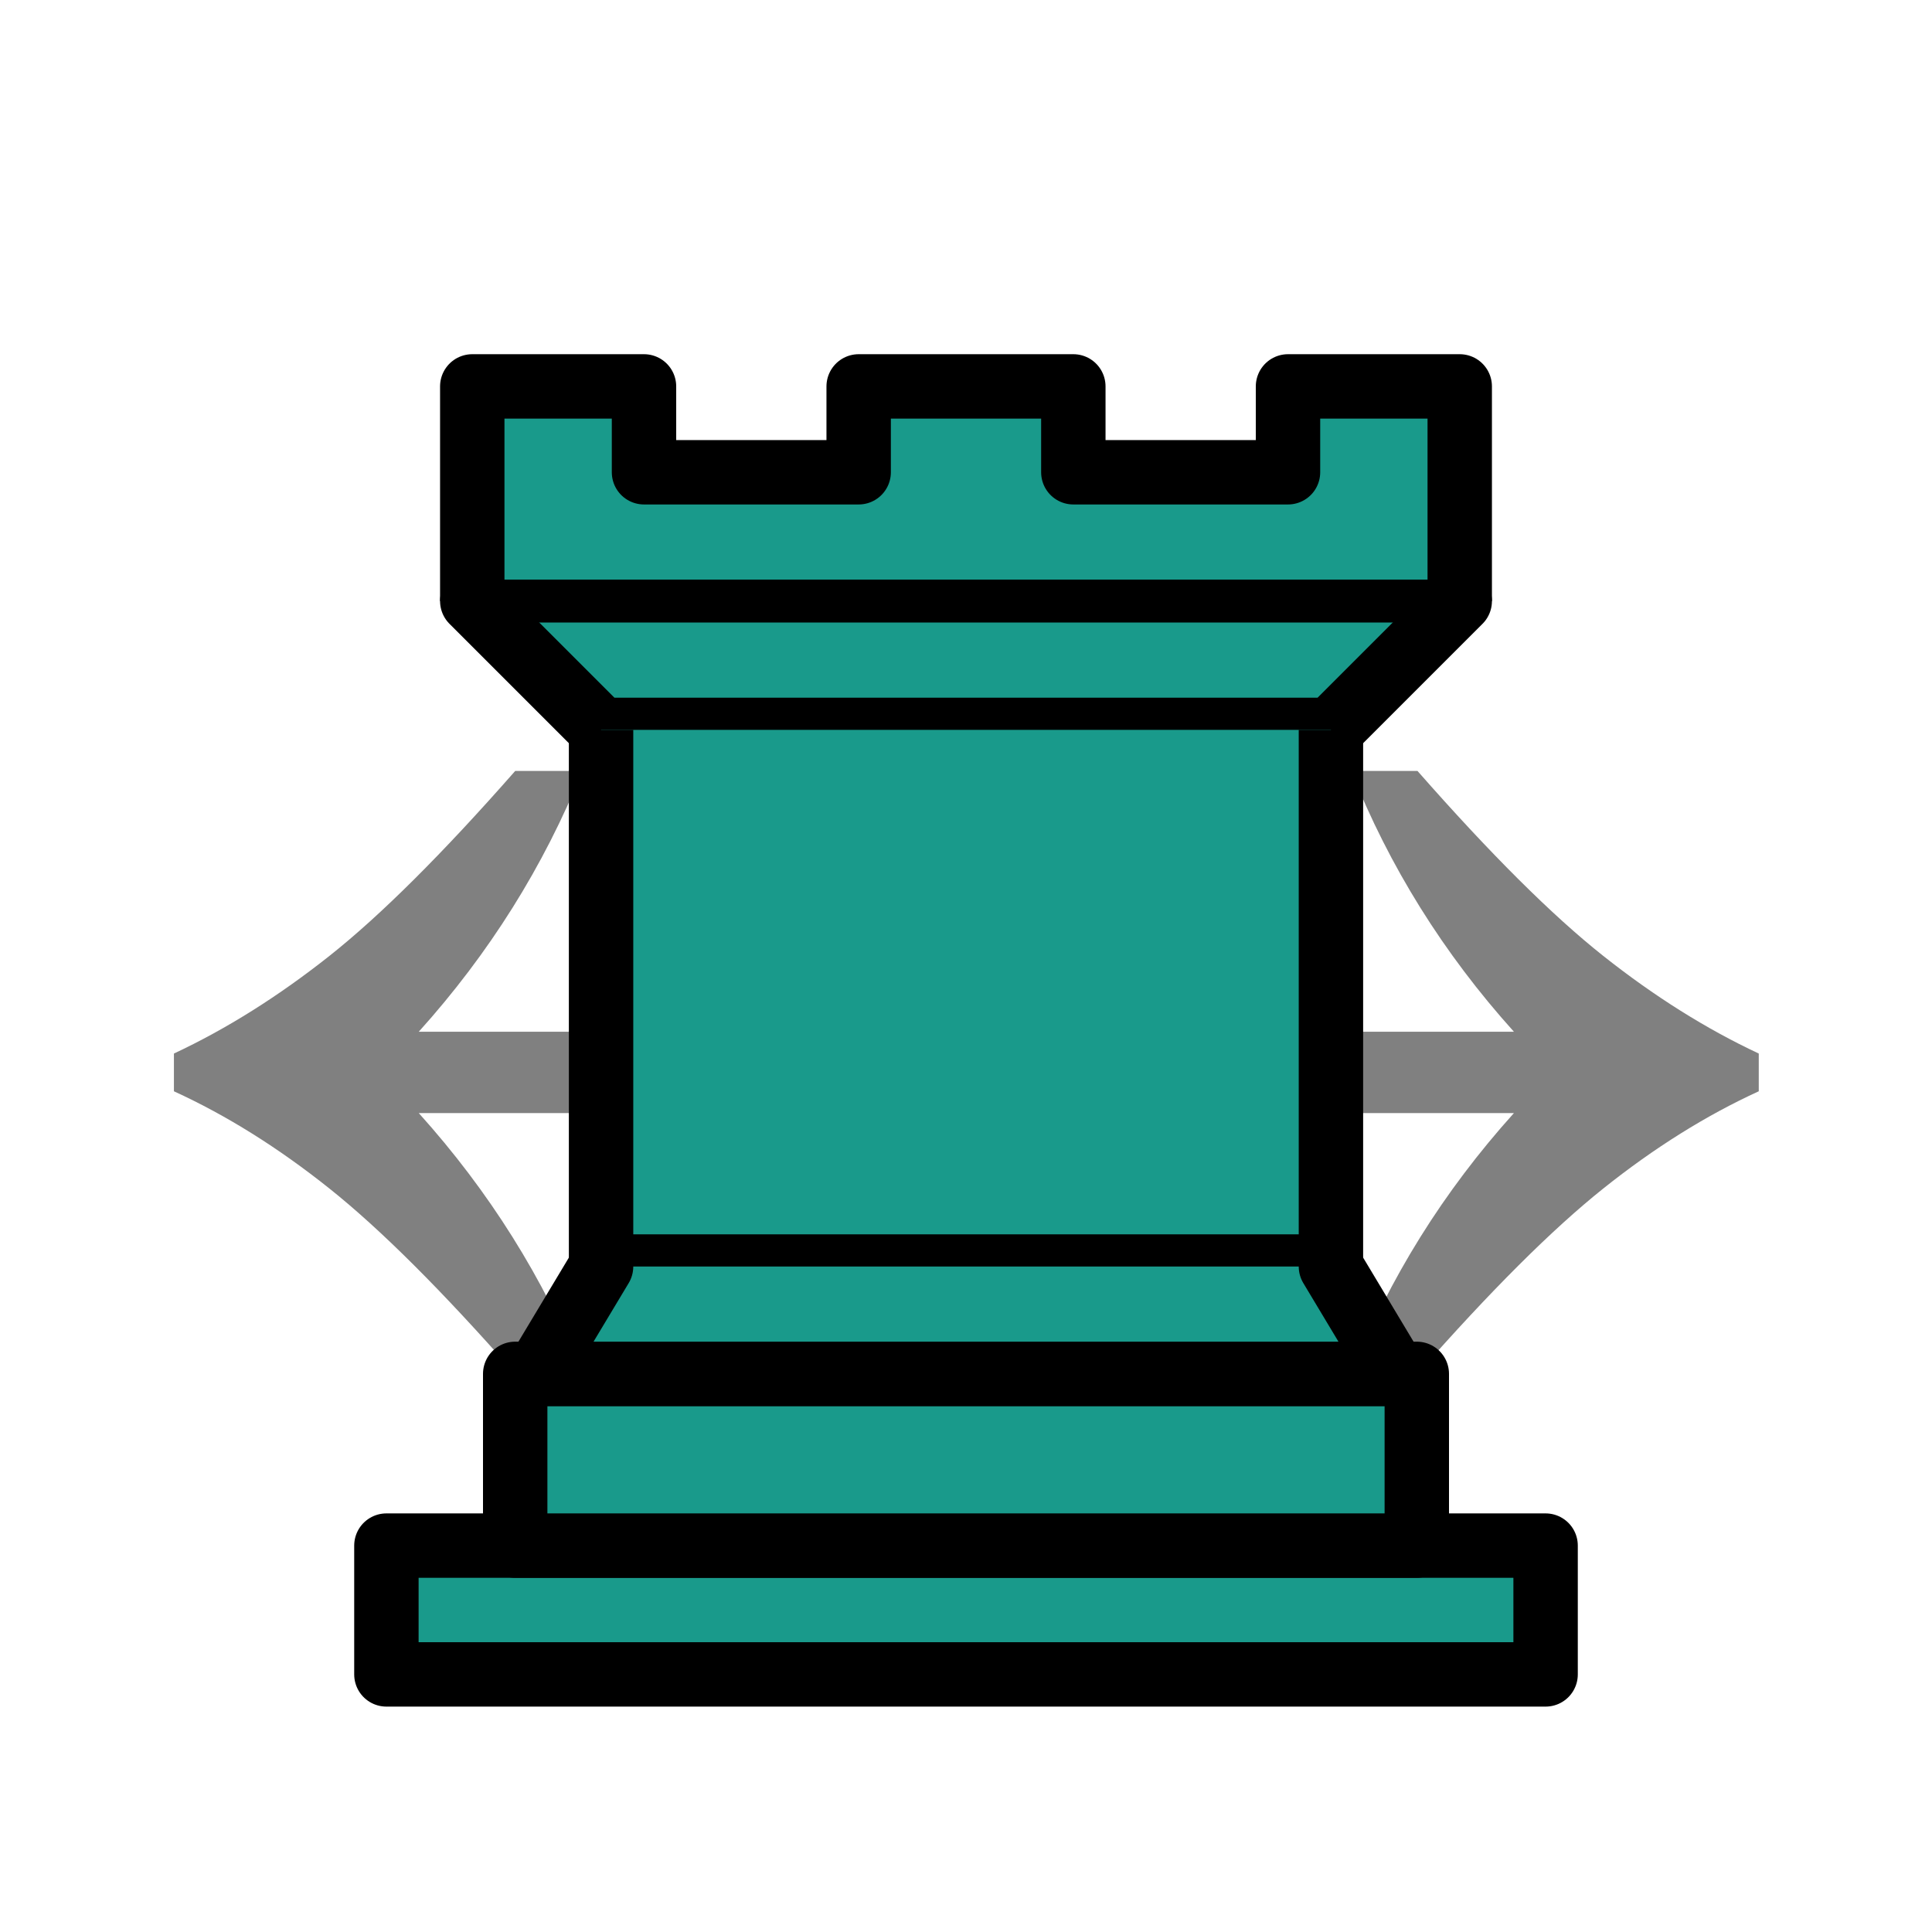
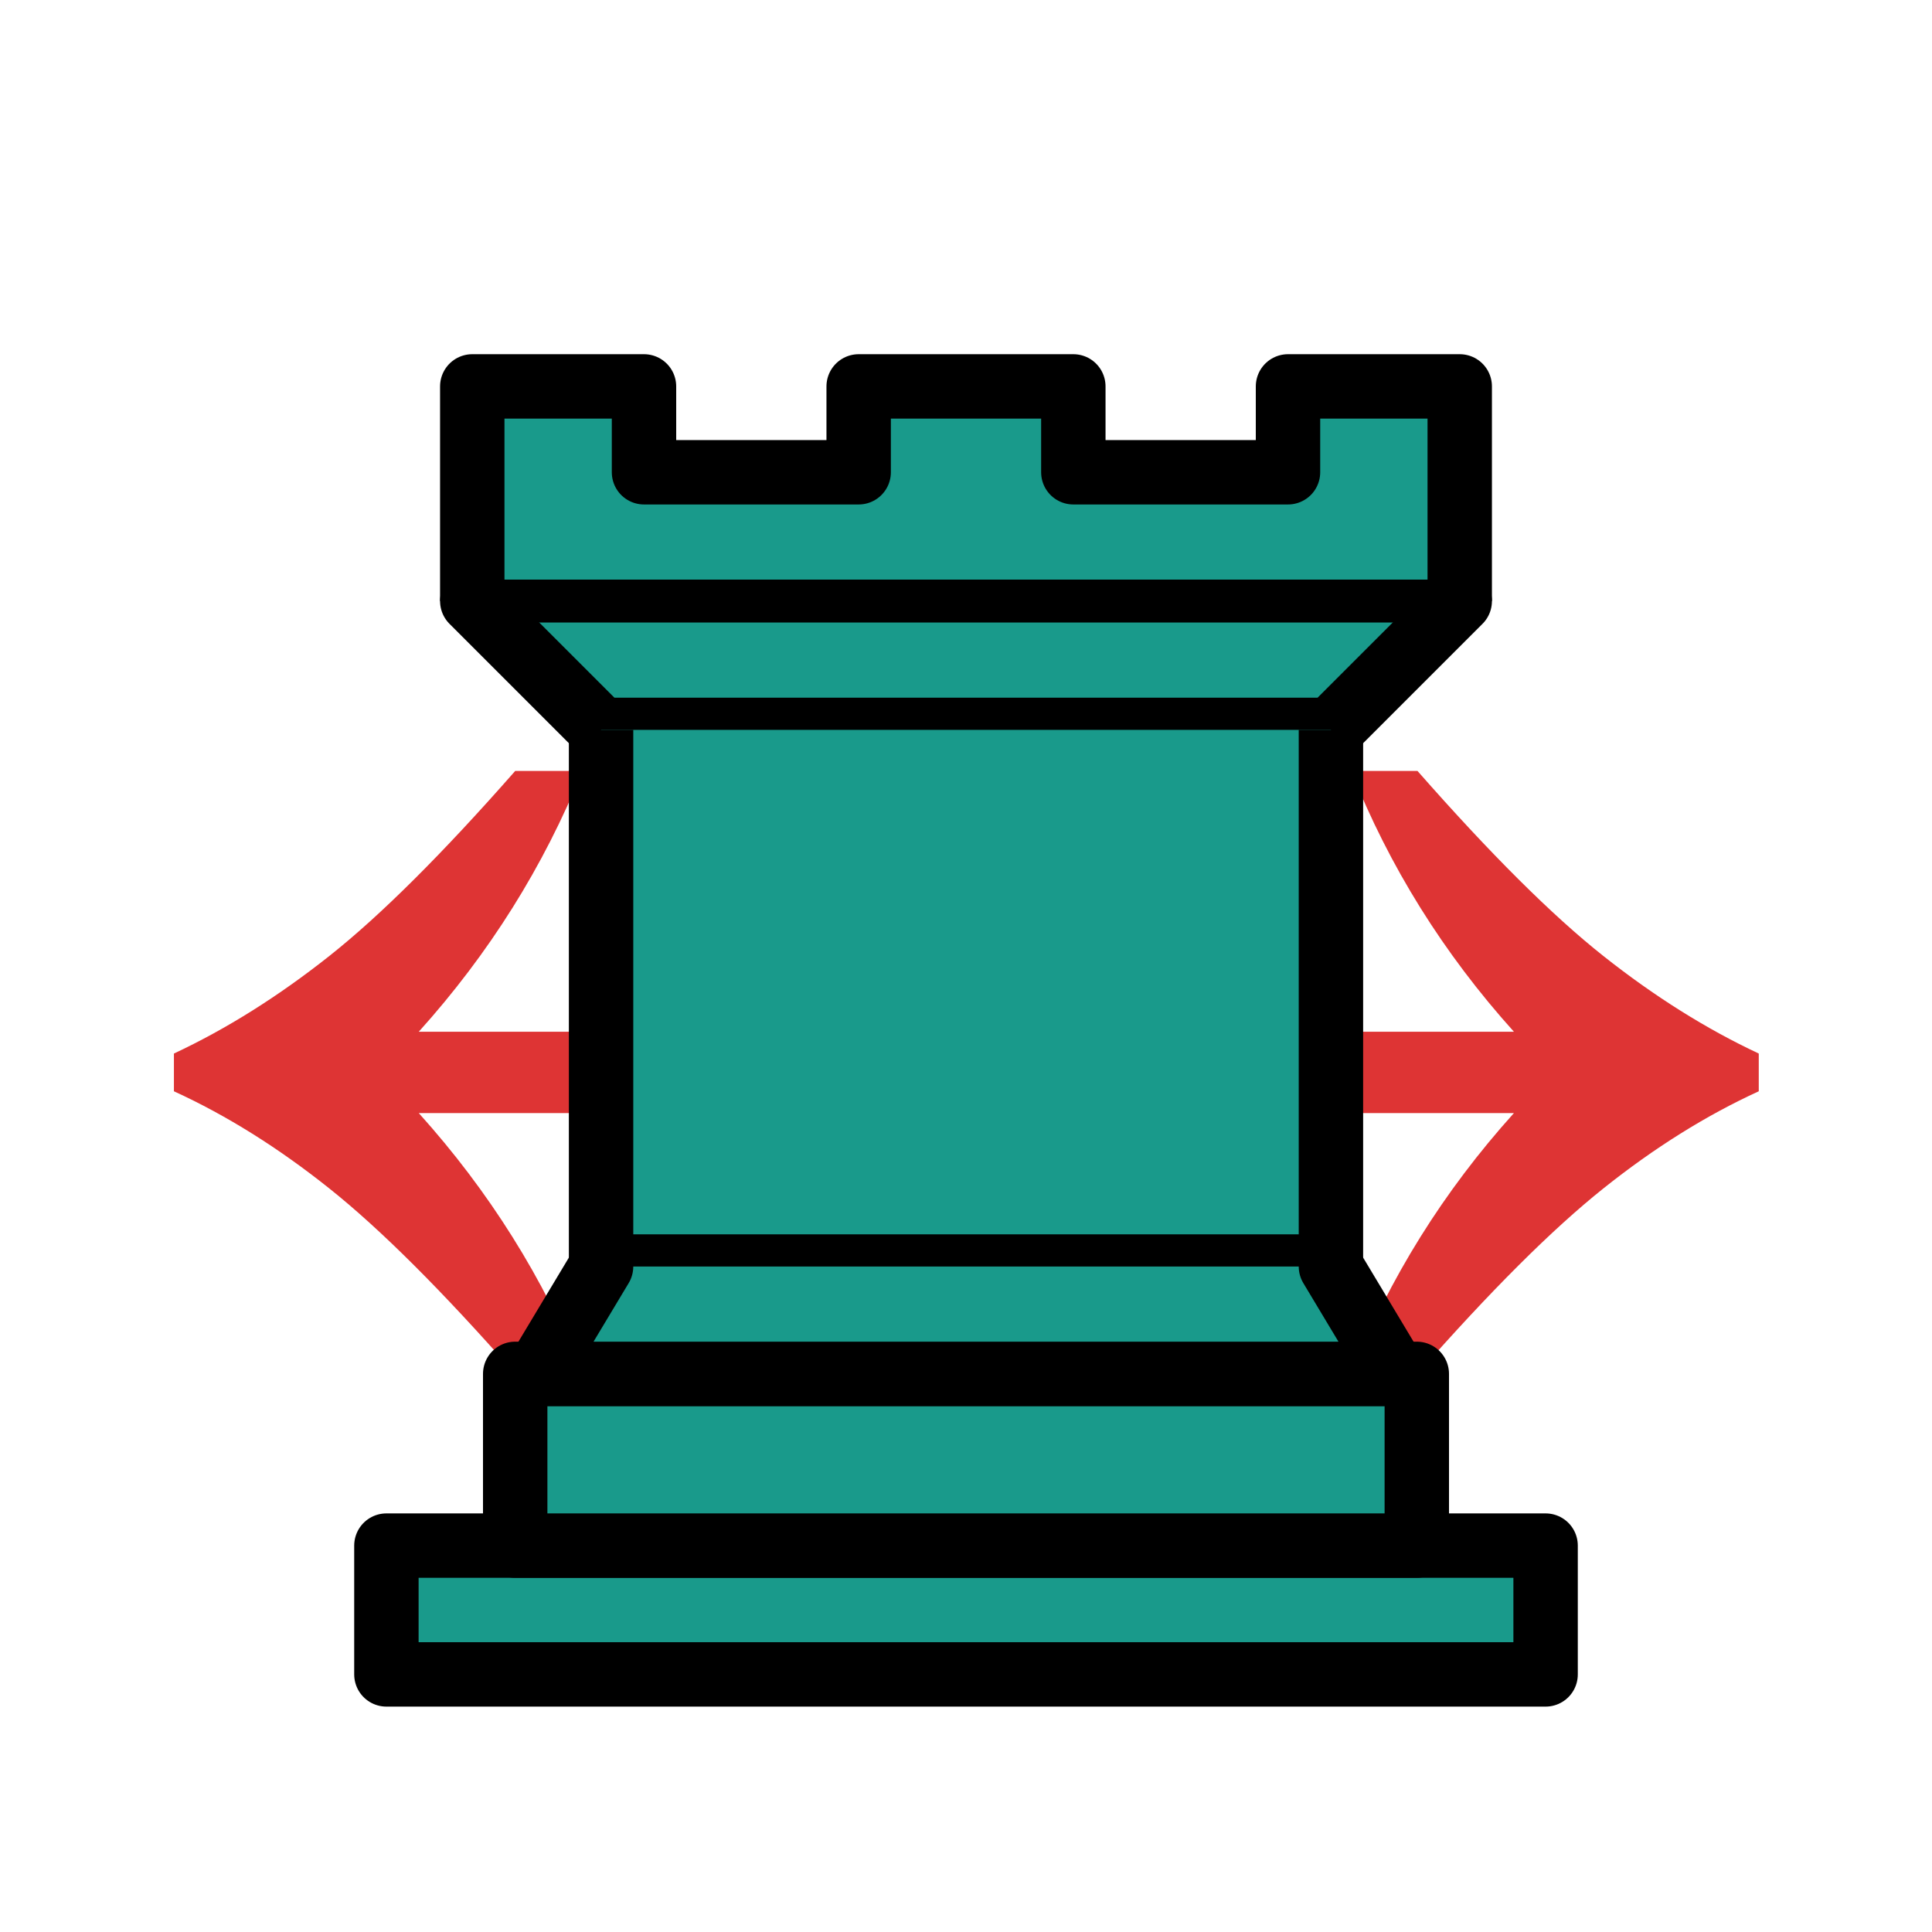
<svg xmlns="http://www.w3.org/2000/svg" width="45" height="45" id="svg3128" version="1.0">
  <defs id="defs3130">
    </defs>
  <g id="layer1" style="display: inline;">
-     <path style="font-style:normal;font-variant:normal;font-weight:bold;font-stretch:normal;font-size:40px;line-height:125%;font-family:Arial;-inkscape-font-specification:'Arial Bold';letter-spacing:0px;word-spacing:0px;fill:#808080;fill-opacity:1;stroke:none" id="path3035-8-2" d="M 4.051,25.418 V 24.539 C 5.275,23.966 6.482,23.208 7.674,22.264 8.865,21.32 10.307,19.884 12,17.957 h 1.563 C 12.664,20.184 11.395,22.208 9.754,24.031 h 25.508 c -1.641,-1.823 -2.904,-3.848 -3.789,-6.074 h 1.543 c 1.693,1.927 3.135,3.363 4.326,4.307 1.191,0.944 2.399,1.702 3.623,2.275 v 0.879 c -1.224,0.56 -2.432,1.315 -3.623,2.266 -1.191,0.951 -2.633,2.389 -4.326,4.316 h -1.543 c 0.885,-2.227 2.148,-4.251 3.789,-6.074 H 9.754 c 1.641,1.823 2.91,3.848 3.809,6.074 H 12 C 10.307,30.073 8.865,28.634 7.674,27.684 6.482,26.733 5.275,25.978 4.051,25.418 Z" />
+     <path style="font-style:normal;font-variant:normal;font-weight:bold;font-stretch:normal;font-size:40px;line-height:125%;font-family:Arial;-inkscape-font-specification:'Arial Bold';letter-spacing:0px;word-spacing:0px;fill:#de3434;fill-opacity:1;stroke:none" id="path3035-8-2" d="M 4.051,25.418 V 24.539 C 5.275,23.966 6.482,23.208 7.674,22.264 8.865,21.32 10.307,19.884 12,17.957 h 1.563 C 12.664,20.184 11.395,22.208 9.754,24.031 h 25.508 c -1.641,-1.823 -2.904,-3.848 -3.789,-6.074 h 1.543 c 1.693,1.927 3.135,3.363 4.326,4.307 1.191,0.944 2.399,1.702 3.623,2.275 v 0.879 c -1.224,0.56 -2.432,1.315 -3.623,2.266 -1.191,0.951 -2.633,2.389 -4.326,4.316 h -1.543 c 0.885,-2.227 2.148,-4.251 3.789,-6.074 H 9.754 c 1.641,1.823 2.91,3.848 3.809,6.074 H 12 C 10.307,30.073 8.865,28.634 7.674,27.684 6.482,26.733 5.275,25.978 4.051,25.418 Z" />
    <path style="fill:#199a8b;fill-opacity:1;fill-rule:evenodd;stroke:black;stroke-width:1.5;stroke-linecap:butt;stroke-linejoin:round;stroke-opacity:1;stroke-miterlimit:4;stroke-dasharray:none" d="M 9,39 L 36,39 L 36,36 L 9,36 L 9,39 z " id="path3119" />
    <path style="fill:#199a8b;fill-opacity:1;fill-rule:evenodd;stroke:black;stroke-width:1.5;stroke-linecap:butt;stroke-linejoin:round;stroke-opacity:1;stroke-miterlimit:4;stroke-dasharray:none" d="M 12,36 L 12,32 L 33,32 L 33,36 L 12,36 z " id="path3121" />
    <path style="fill:#199a8b;fill-opacity:1;fill-rule:evenodd;stroke:black;stroke-width:1.5;stroke-linecap:butt;stroke-linejoin:round;stroke-opacity:1;stroke-miterlimit:4;stroke-dasharray:none" d="M 11,14 L 11,9 L 15,9 L 15,11 L 20,11 L 20,9 L 25,9 L 25,11 L 30,11 L 30,9 L 34,9 L 34,14" id="path3129" />
    <path style="fill:#199a8b;fill-opacity:1;fill-rule:evenodd;stroke:black;stroke-width:1.5;stroke-linecap:round;stroke-linejoin:round;stroke-opacity:1;stroke-miterlimit:4;stroke-dasharray:none" d="M 34,14 L 31,17 L 14,17 L 11,14" id="path3127" />
    <path style="fill:#199a8b;fill-opacity:1;fill-rule:evenodd;stroke:black;stroke-width:1.5;stroke-linecap:butt;stroke-linejoin:miter;stroke-miterlimit:4;stroke-dasharray:none;stroke-opacity:1" d="M 31,17 L 31,29.5 L 14,29.5 L 14,17" id="path3125" />
    <path style="fill:#199a8b;fill-opacity:1;fill-rule:evenodd;stroke:black;stroke-width:1.5;stroke-linecap:round;stroke-linejoin:round;stroke-opacity:1;stroke-miterlimit:4;stroke-dasharray:none" d="M 31,29.5 L 32.5,32 L 12.5,32 L 14,29.5" id="path3123" />
    <path style="fill:#ffdc00;fill-opacity:1;fill-rule:evenodd;stroke:black;stroke-width:1px;stroke-linecap:round;stroke-linejoin:miter;stroke-opacity:1" d="M 11,14 L 34,14" id="path5175" />
  </g>
</svg>
